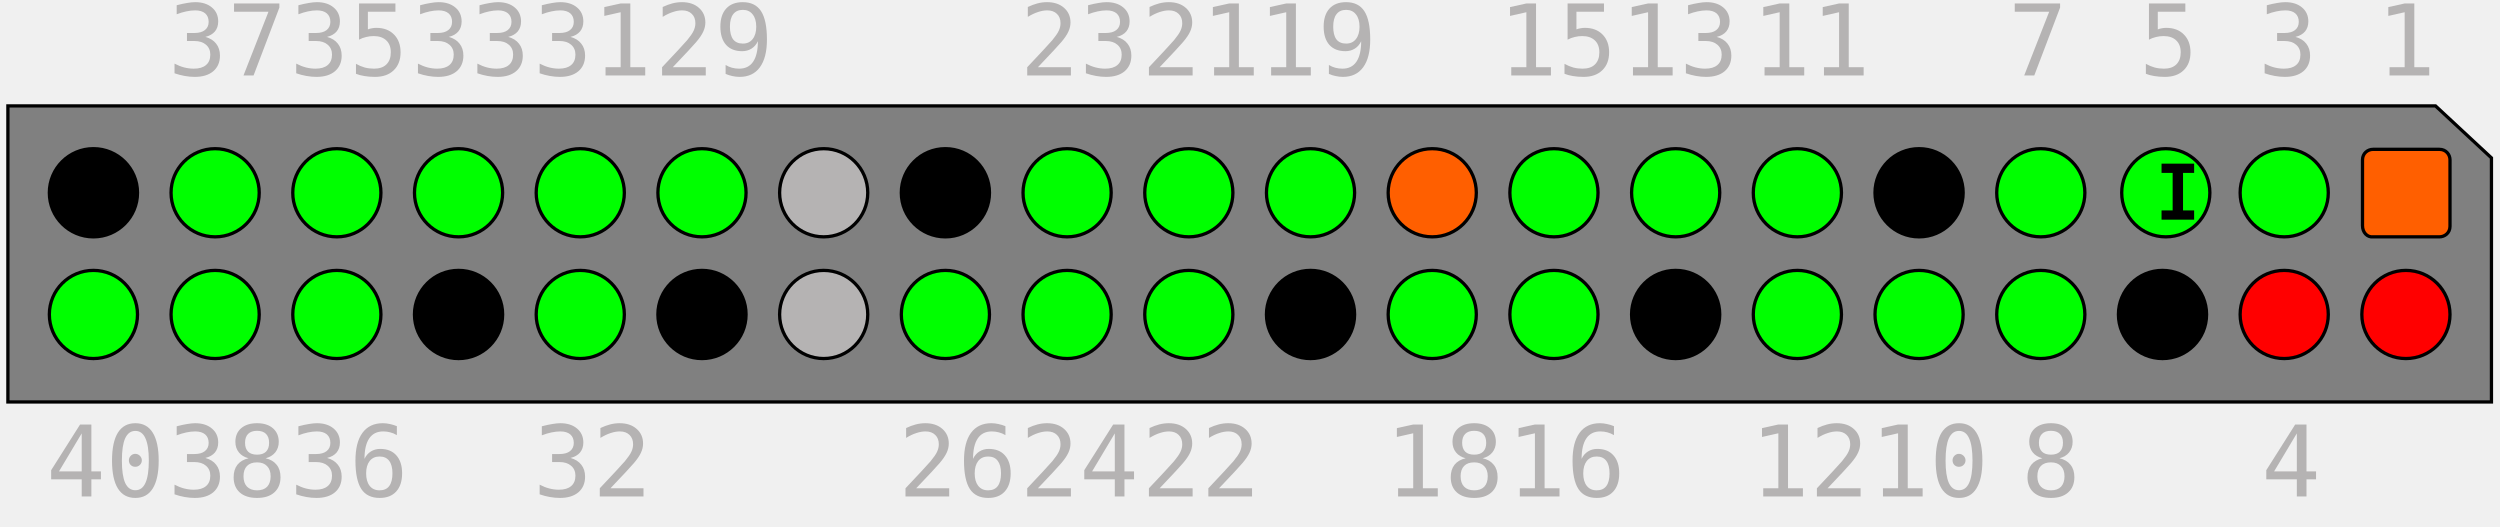
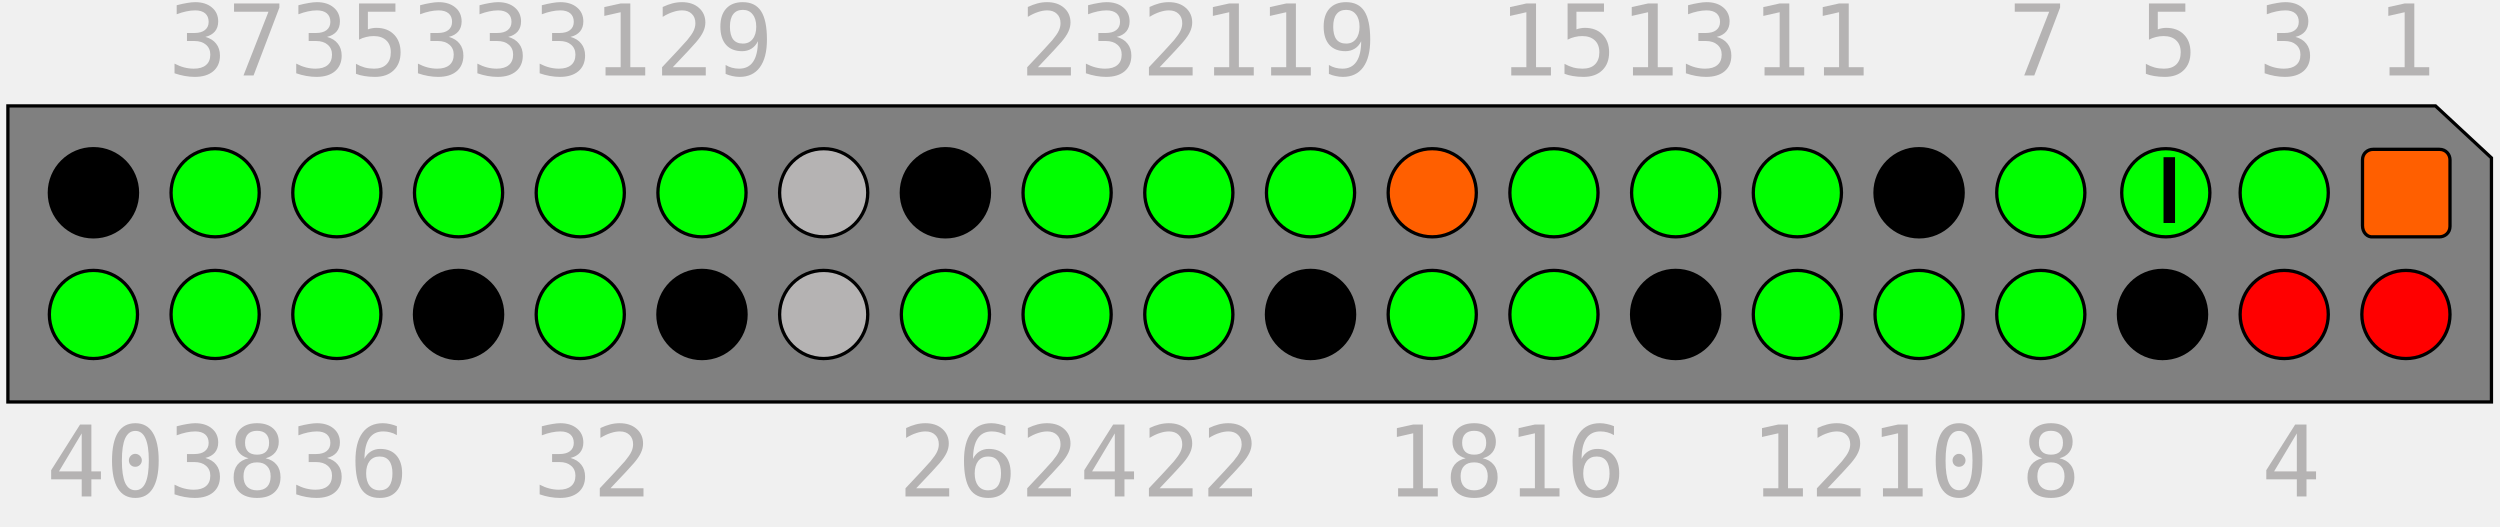
<svg xmlns="http://www.w3.org/2000/svg" width="380px" height="80px" viewBox="0 0 380 80">
  <style type="text/css">
	.st0,.st1,.st2,.st3,.st4,.st5{stroke:#000000;stroke-width:0.5;stroke-miterlimit:10;}
	.st0{fill:#808080;}
	.st1{fill:#FF0000;}
- 	.st2{fill:#000000;;font-size:11px;}
	.st3{fill:#00FF00;}
	.st4,.st6{fill:#B5B3B3;}
	.st5{fill:#FF5F00;}
	.st6{font-family:'Inconsolata';font-size:15px;}
	.st7{fill:#FFFFFF;}
+ 	.st8{stroke:#000000;;font-size:9px;}
</style>
  <path class="st0" d="M378.7,24c0,12.9,0,24.2,0,37.1H1.2v-45c123.5,0,245.5,0,369,0L378.7,24z" />
  <circle class="st2" cx="14.2" cy="29.3" r="6.7" />
  <circle class="st3" cx="32.7" cy="29.3" r="6.7" />
  <circle class="st3" cx="51.2" cy="29.3" r="6.7" />
  <circle class="st3" cx="69.7" cy="29.3" r="6.7" />
  <circle class="st3" cx="88.2" cy="29.3" r="6.7" />
  <circle class="st3" cx="106.7" cy="29.3" r="6.7" />
  <circle class="st4" cx="125.2" cy="29.3" r="6.7" />
  <circle class="st2" cx="143.7" cy="29.3" r="6.7" />
  <circle class="st3" cx="162.2" cy="29.3" r="6.7" />
  <circle class="st3" cx="180.7" cy="29.3" r="6.7" />
  <circle class="st3" cx="199.2" cy="29.3" r="6.7" />
  <circle class="st5" cx="217.7" cy="29.3" r="6.7" />
  <circle class="st3" cx="236.2" cy="29.3" r="6.7" />
  <circle class="st3" cx="254.7" cy="29.3" r="6.7" />
  <circle class="st3" cx="273.2" cy="29.3" r="6.7" />
  <circle class="st2" cx="291.7" cy="29.3" r="6.7" />
  <circle class="st3" cx="310.2" cy="29.3" r="6.7" />
  <circle class="st3" cx="329.2" cy="29.3" r="6.7" />
  <path class="st5" d="M359.1,34.3V24.3c0-1,0.8-1.6,1.6-1.6h10.1c1,0,1.6,0.8,1.6,1.6v10.1c0,1-0.8,1.6-1.6,1.6h-10.1 C359.8,36.1,359.1,35.3,359.1,34.3z" />
  <circle class="st3" cx="347.2" cy="29.3" r="6.7" />
  <circle class="st3" cx="14.2" cy="47.8" r="6.7" />
  <circle class="st3" cx="32.7" cy="47.8" r="6.7" />
  <circle class="st3" cx="51.2" cy="47.8" r="6.7" />
  <circle class="st2" cx="69.7" cy="47.8" r="6.7" />
  <circle class="st3" cx="88.2" cy="47.8" r="6.7" />
  <circle class="st2" cx="106.7" cy="47.8" r="6.7" />
  <circle class="st4" cx="125.2" cy="47.8" r="6.7" />
  <circle class="st3" cx="143.7" cy="47.8" r="6.7" />
  <circle class="st3" cx="162.2" cy="47.8" r="6.7" />
  <circle class="st3" cx="180.7" cy="47.8" r="6.7" />
  <circle class="st2" cx="199.2" cy="47.8" r="6.7" />
  <circle class="st3" cx="217.7" cy="47.8" r="6.7" />
  <circle class="st3" cx="236.2" cy="47.8" r="6.7" />
  <circle class="st2" cx="254.7" cy="47.8" r="6.7" />
  <circle class="st3" cx="273.2" cy="47.8" r="6.7" />
  <circle class="st3" cx="291.7" cy="47.8" r="6.7" />
  <circle class="st3" cx="310.2" cy="47.8" r="6.7" />
  <circle class="st2" cx="328.7" cy="47.8" r="6.7" />
  <circle class="st1" cx="347.2" cy="47.8" r="6.7" />
  <circle class="st1" cx="365.7" cy="47.8" r="6.7" />
  <text class="st6" transform="matrix(1 0 0 1 1.2269 11.4678)">
    <tspan class="lcdchar-no mpdoled-no" x="24.3" y="0">37</tspan>
    <tspan class="lcdchar-no mpdoled-no" x="42.8" y="0">35</tspan>
    <tspan class="lcdchar-no mpdoled-no" x="61.3" y="0">33</tspan>
    <tspan class="lcdchar-no mpdoled-no" x="79.8" y="0">31</tspan>
    <tspan class="lcdchar-no mpdoled-no" x="98.3" y="0">29</tspan>
    <tspan x="153.8" y="0">23</tspan>
    <tspan class="mpdoled-no" x="172.3" y="0">21</tspan>
    <tspan class="lcdchar-no" x="190" y="0">19</tspan>
    <tspan class="mpdoled-no" x="226.5" y="0">15</tspan>
    <tspan class="lcdchar-no mpdoled-no" x="245" y="0">13</tspan>
    <tspan class="lcdchar-no mpdoled-no" x="265" y="0">11</tspan>
    <tspan class="lcdchar-no gpio-no mpdoled-no" x="304" y="0">7</tspan>
    <tspan class="gpio-no" x="323.9" y="0">5</tspan>
-     <tspan class="gpio-no st2" x="326.5" y="21.67">I</tspan>
+     <tspan class="gpio-no st8" x="325.8" y="19.8">|</tspan>
    <tspan class="gpio-no" x="342" y="0">3</tspan>
    <tspan class="gpio-no" x="360" y="0">1</tspan>
  </text>
  <text class="st6" transform="matrix(1 0 0 1 1.2268 75.4674)">
    <tspan class="lcdchar-no mpdoled-no" x="5.8" y="0">40</tspan>
    <tspan class="lcdchar-no mpdoled-no" x="24.3" y="0">38</tspan>
    <tspan class="lcdchar-no mpdoled-no" x="42.8" y="0">36</tspan>
    <tspan class="lcdchar-no mpdoled-no" x="79.8" y="0">32</tspan>
    <tspan class="lcdchar-no mpdoled-no" x="135.3" y="0">26</tspan>
    <tspan x="153.8" y="0">24</tspan>
    <tspan x="172.3" y="0">22</tspan>
    <tspan x="209.3" y="0">18</tspan>
    <tspan class="mpdoled-no" x="227.8" y="0">16</tspan>
    <tspan class="lcdchar-no mpdoled-no" x="264.8" y="0">12</tspan>
    <tspan class="lcdchar-no gpio-no mpdoled-no" x="283" y="0">10</tspan>
    <tspan class="lcdchar-no gpio-no mpdoled-no" x="306" y="0">8</tspan>
    <tspan class="gpio-no mpdoled-no" x="342.5" y="0">4</tspan>
  </text>
</svg>
